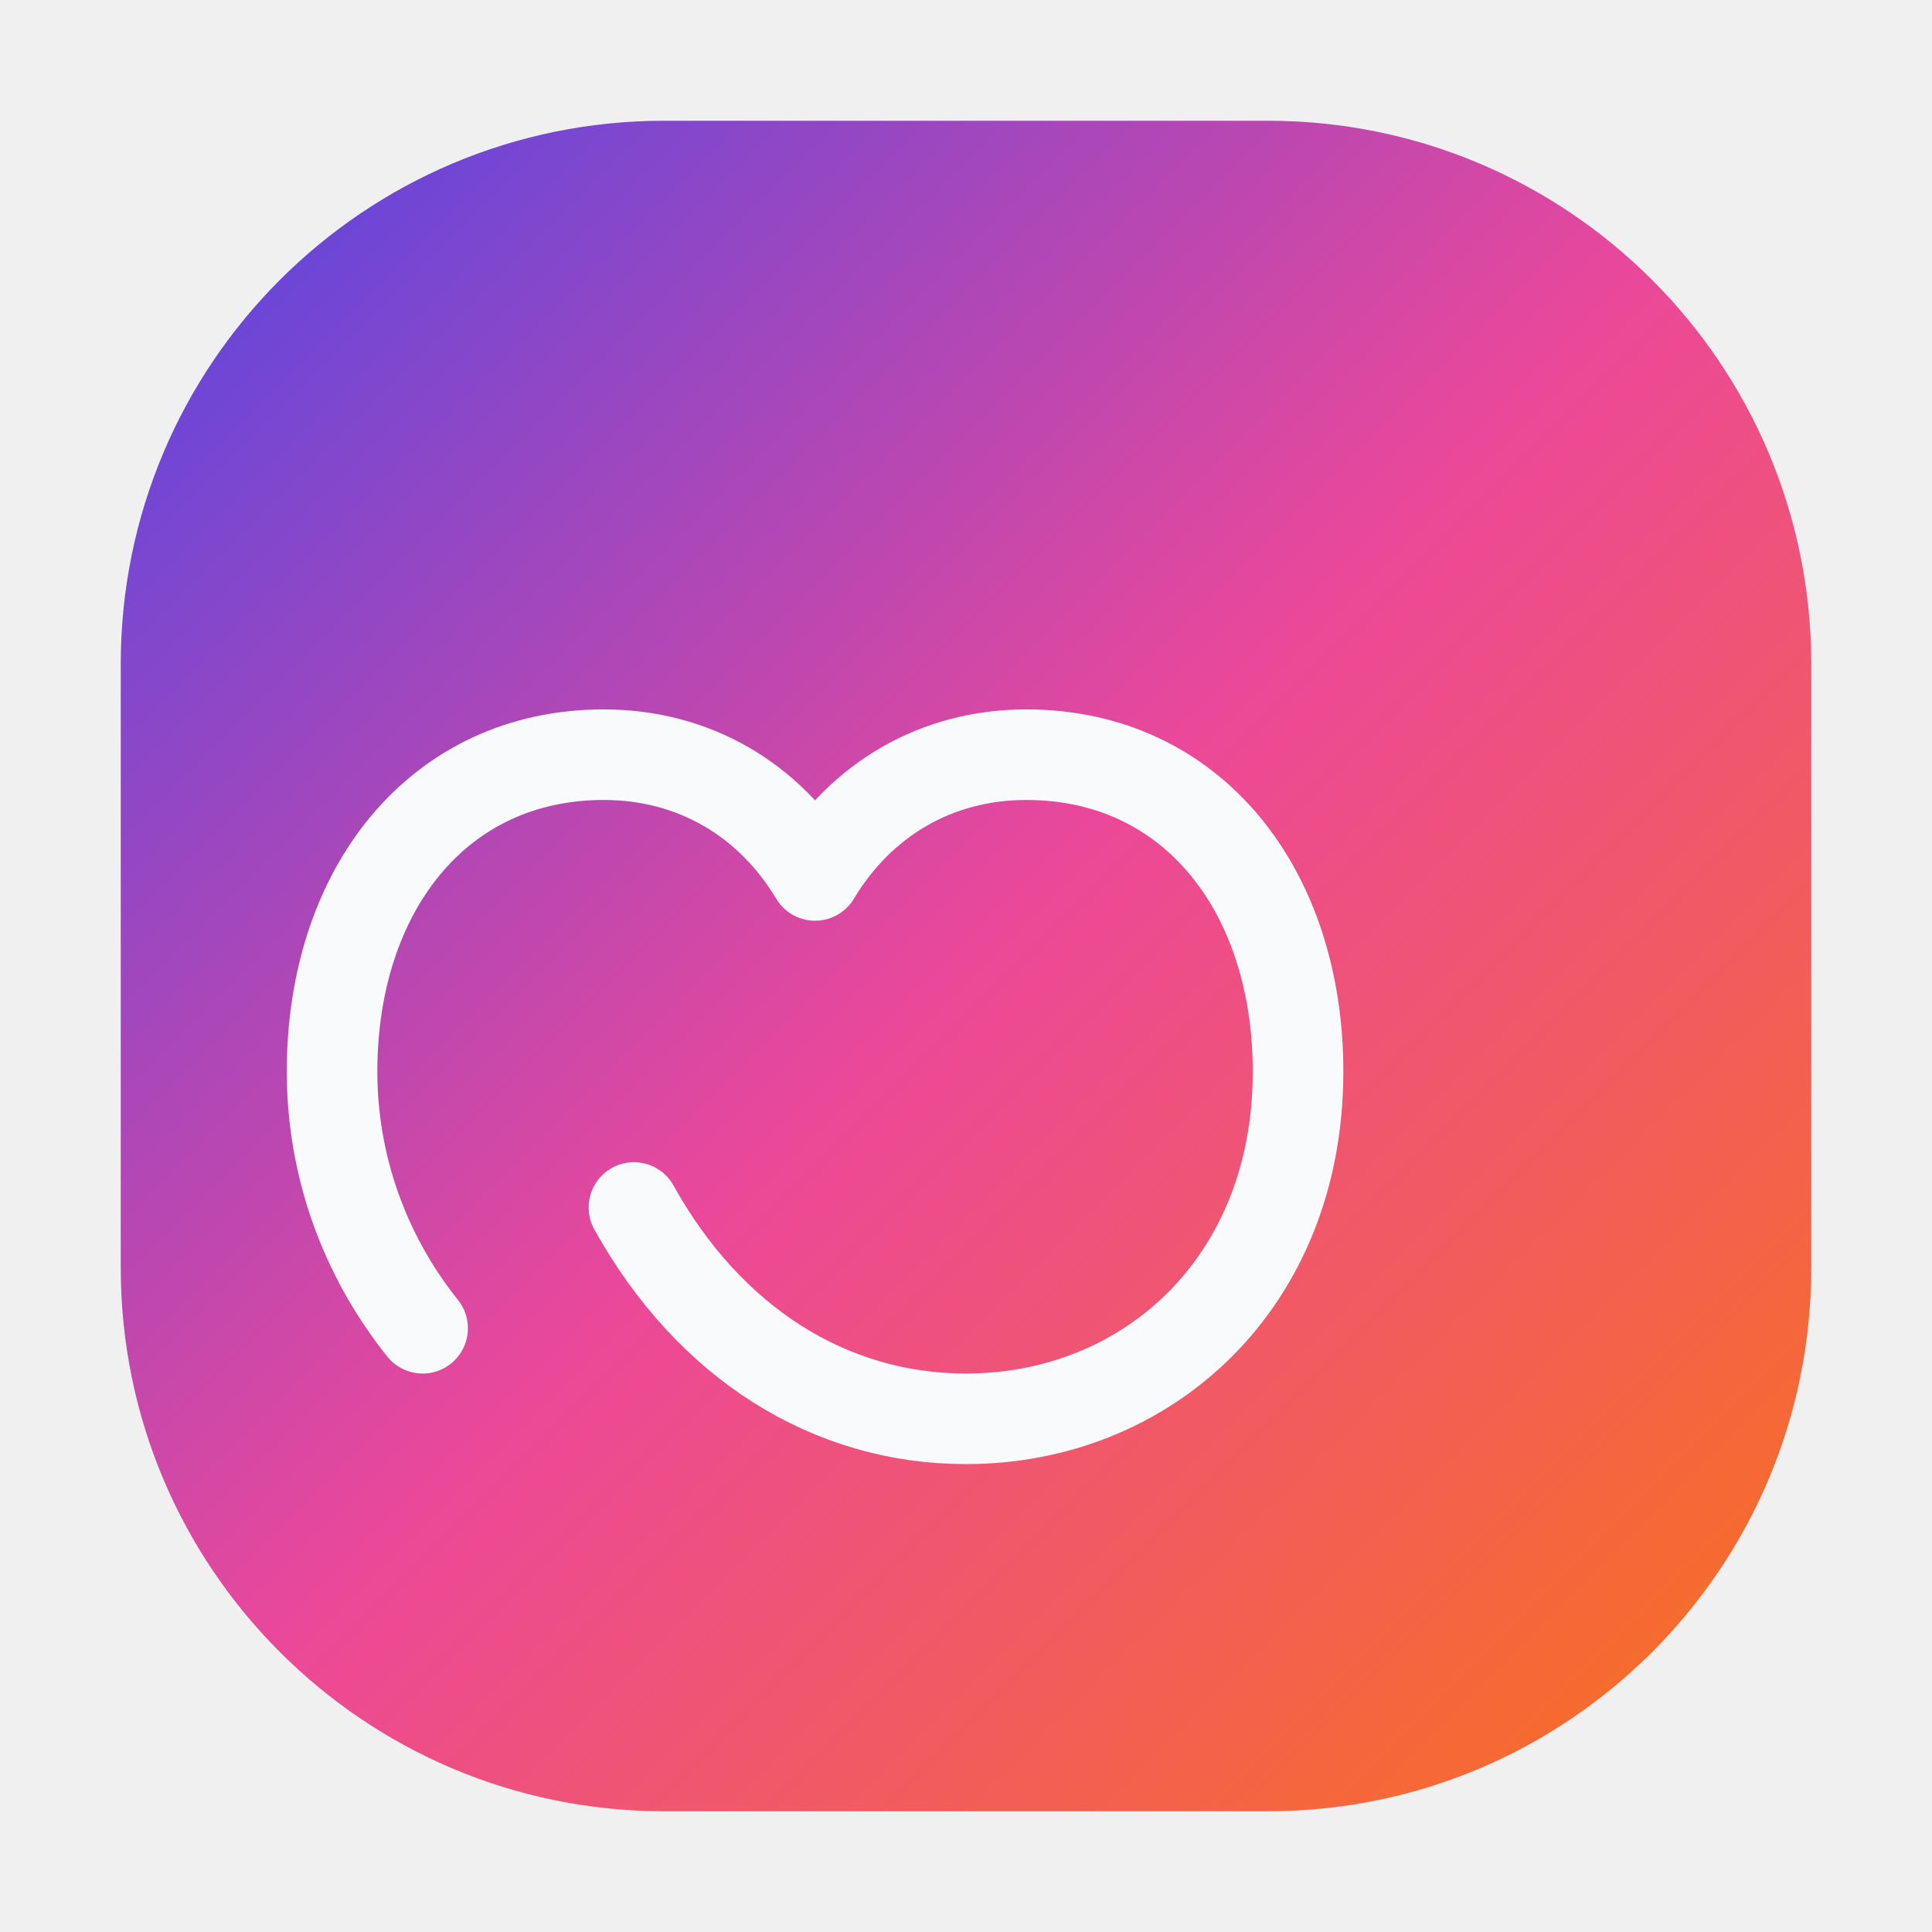
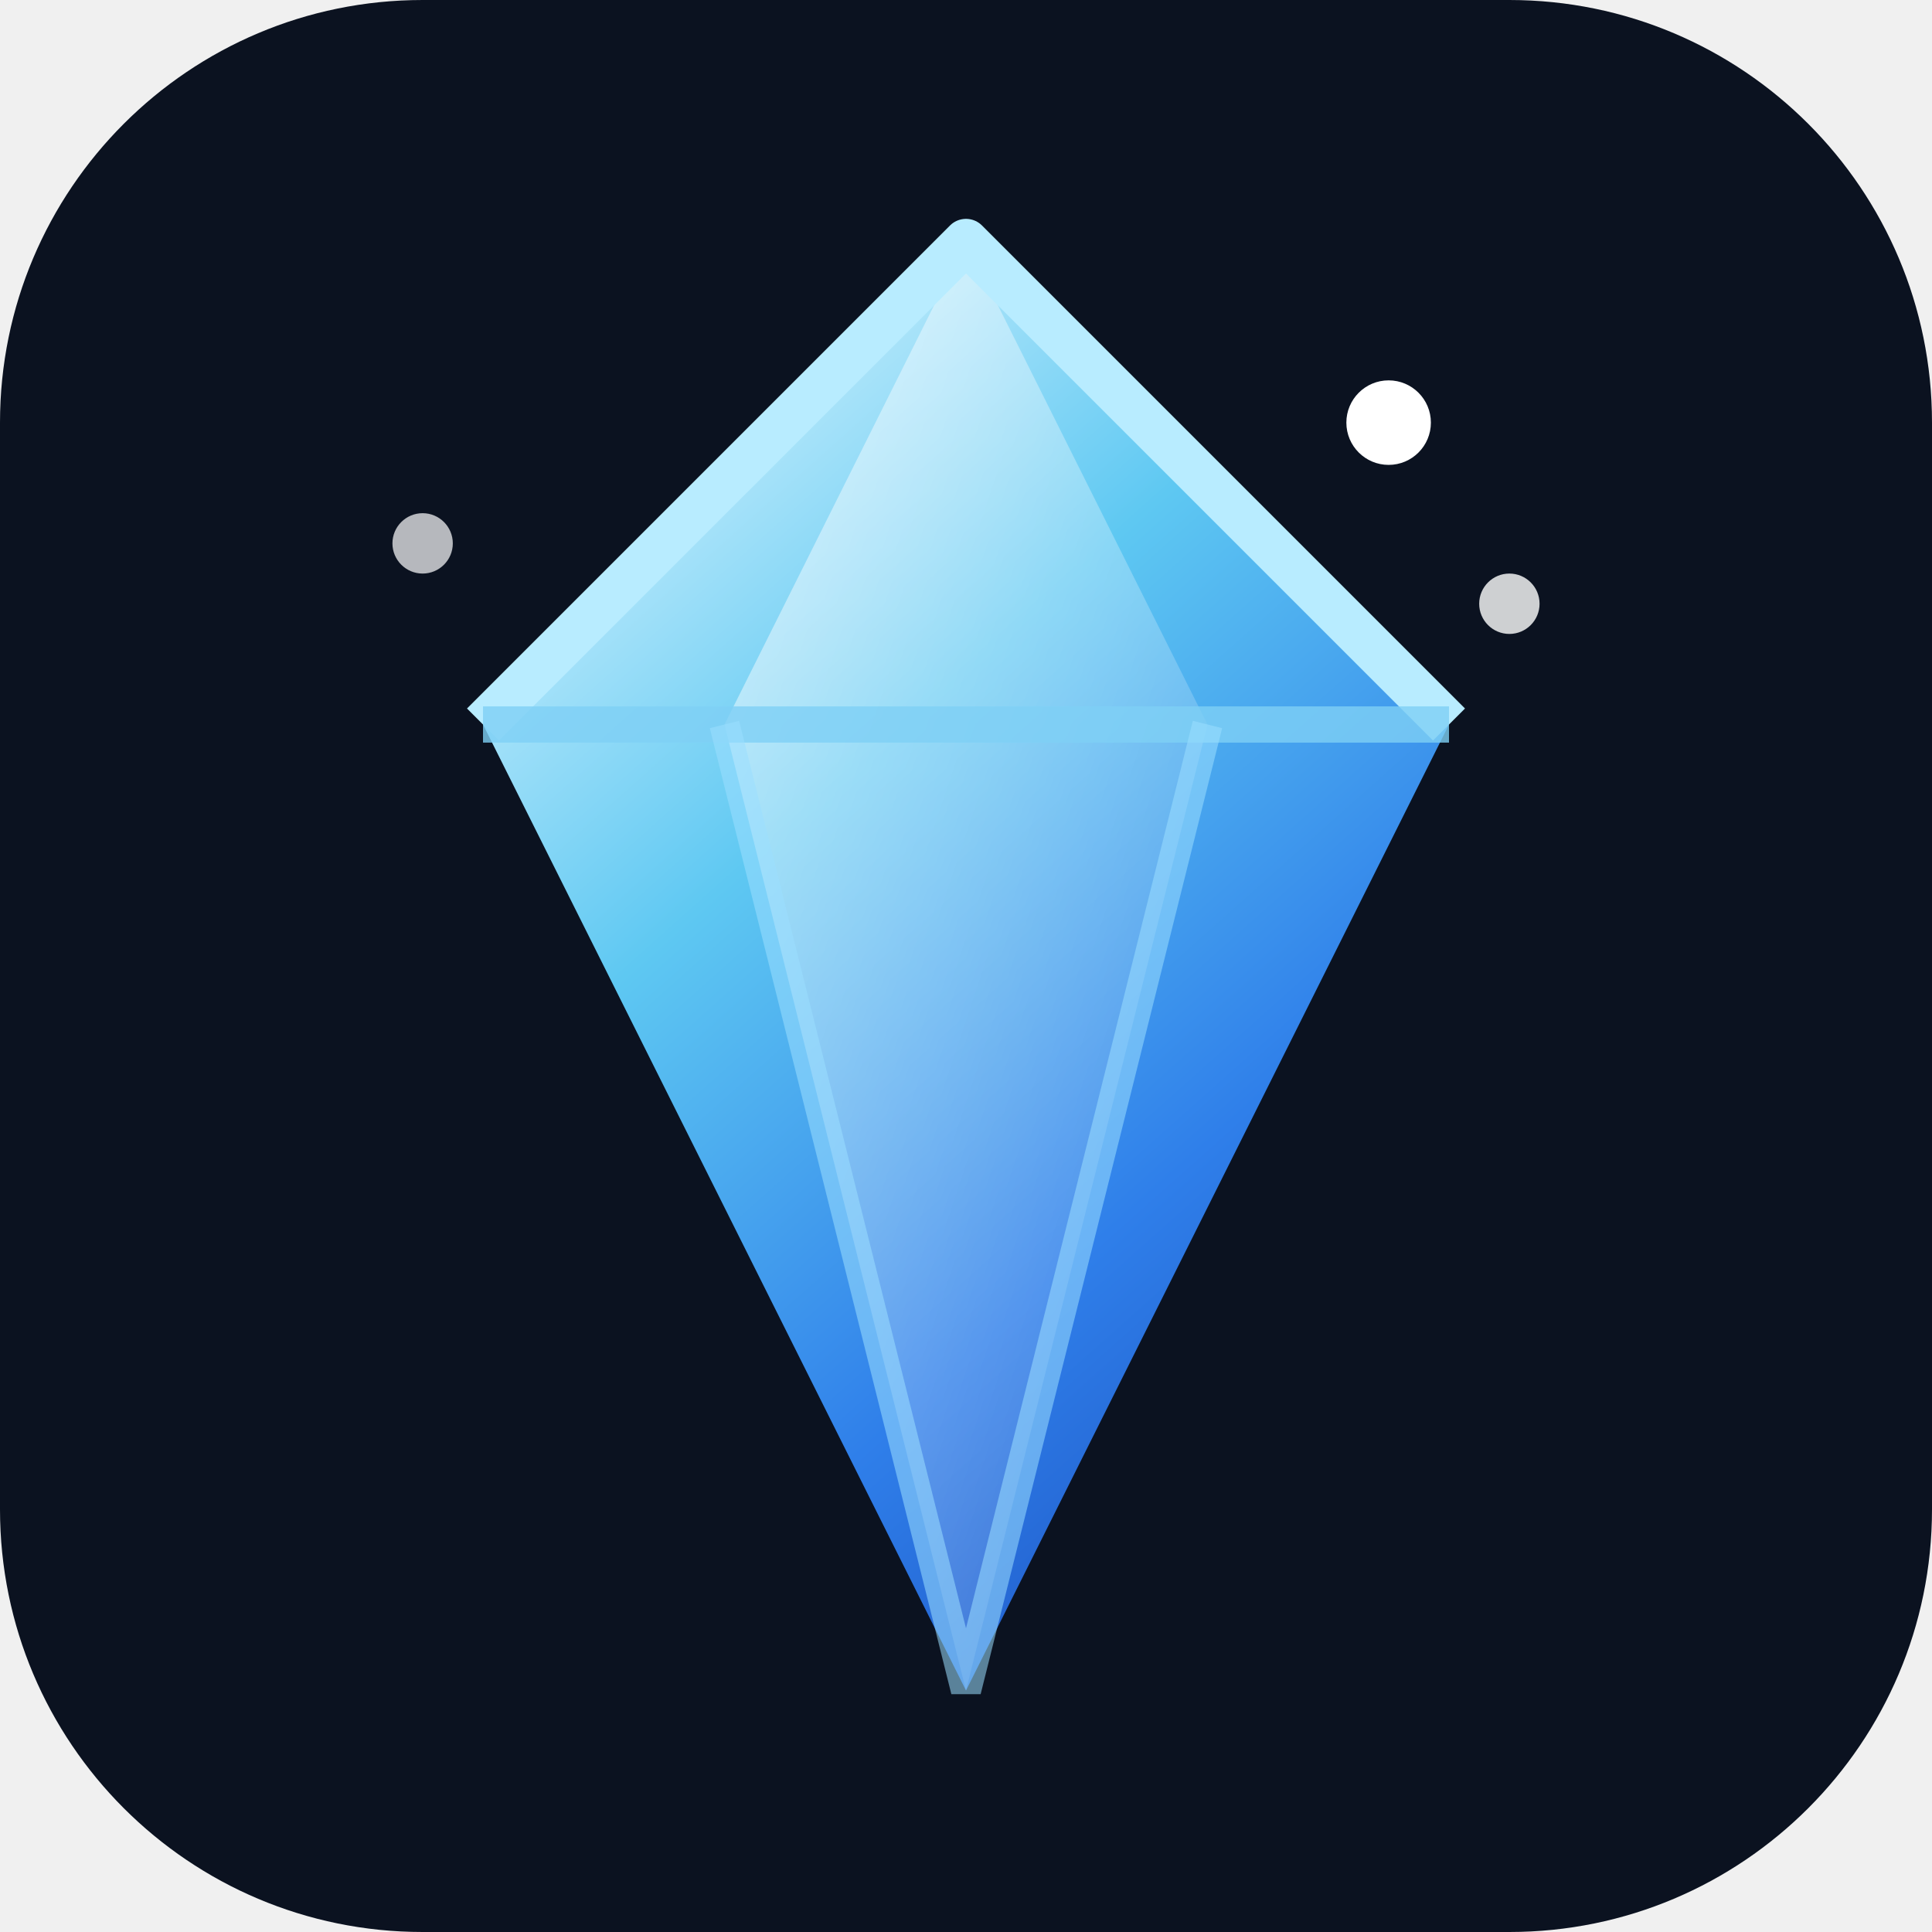
<svg xmlns="http://www.w3.org/2000/svg" width="64" height="64" viewBox="0 0 64 64">
  <defs>
-     <linearGradient id="cb-gradient" x1="0%" y1="0%" x2="100%" y2="100%">
-       <stop offset="0%" stop-color="#4F46E5" />
-       <stop offset="50%" stop-color="#EC4899" />
-       <stop offset="100%" stop-color="#F97316" />
+     <linearGradient id="crystal" x1="20%" y1="0%" x2="80%" y2="100%">
+       <stop offset="0%" stop-color="#E0F7FF" />
+       <stop offset="35%" stop-color="#5EC8F2" />
+       <stop offset="70%" stop-color="#2F7FEA" />
+       <stop offset="100%" stop-color="#1B4FBF" />
+     </linearGradient>
+     <linearGradient id="facet" x1="0%" y1="0%" x2="100%" y2="100%">
+       <stop offset="0%" stop-color="#FFFFFF" stop-opacity="0.55" />
+       <stop offset="100%" stop-color="#FFFFFF" stop-opacity="0" />
    </linearGradient>
  </defs>
-   <rect x="4" y="4" width="56" height="56" rx="18" fill="url(#cb-gradient)" />
-   <path d="M21 40C23.5 44.5 27.5 47 32 47C38 47 43 42.5 43 35.5C43 29.5 39.5 25 34 25C31 25 28.5 26.5 27 29C25.5 26.5 23 25 20 25C14.5 25 11 29.5 11 35.5C11 38.5 12 41.5 14 44" fill="none" stroke="#F9FAFB" stroke-width="3" stroke-linecap="round" stroke-linejoin="round" />
+   <rect width="64" height="64" rx="14" fill="#0B1220" />
+   <path d="M32 8 L48 24 L32 56 L16 24 Z" fill="url(#crystal)" />
+   <path d="M32 8 L40 24 L32 56 L24 24 Z" fill="url(#facet)" />
+   <path d="M16 24 L32 8 L48 24" fill="none" stroke="#B8ECFF" stroke-width="1.5" stroke-linejoin="round" />
+   <path d="M16 24 L48 24" fill="none" stroke="#7ED0F5" stroke-width="1.2" opacity="0.8" />
+   <path d="M24 24 L32 56 L40 24" fill="none" stroke="#9ADFFF" stroke-width="1" opacity="0.55" />
+   <circle cx="46" cy="14" r="1.4" fill="#FFFFFF" />
+   <circle cx="50" cy="20" r="1" fill="#FFFFFF" opacity="0.8" />
+   <circle cx="14" cy="18" r="1" fill="#FFFFFF" opacity="0.7" />
</svg>
